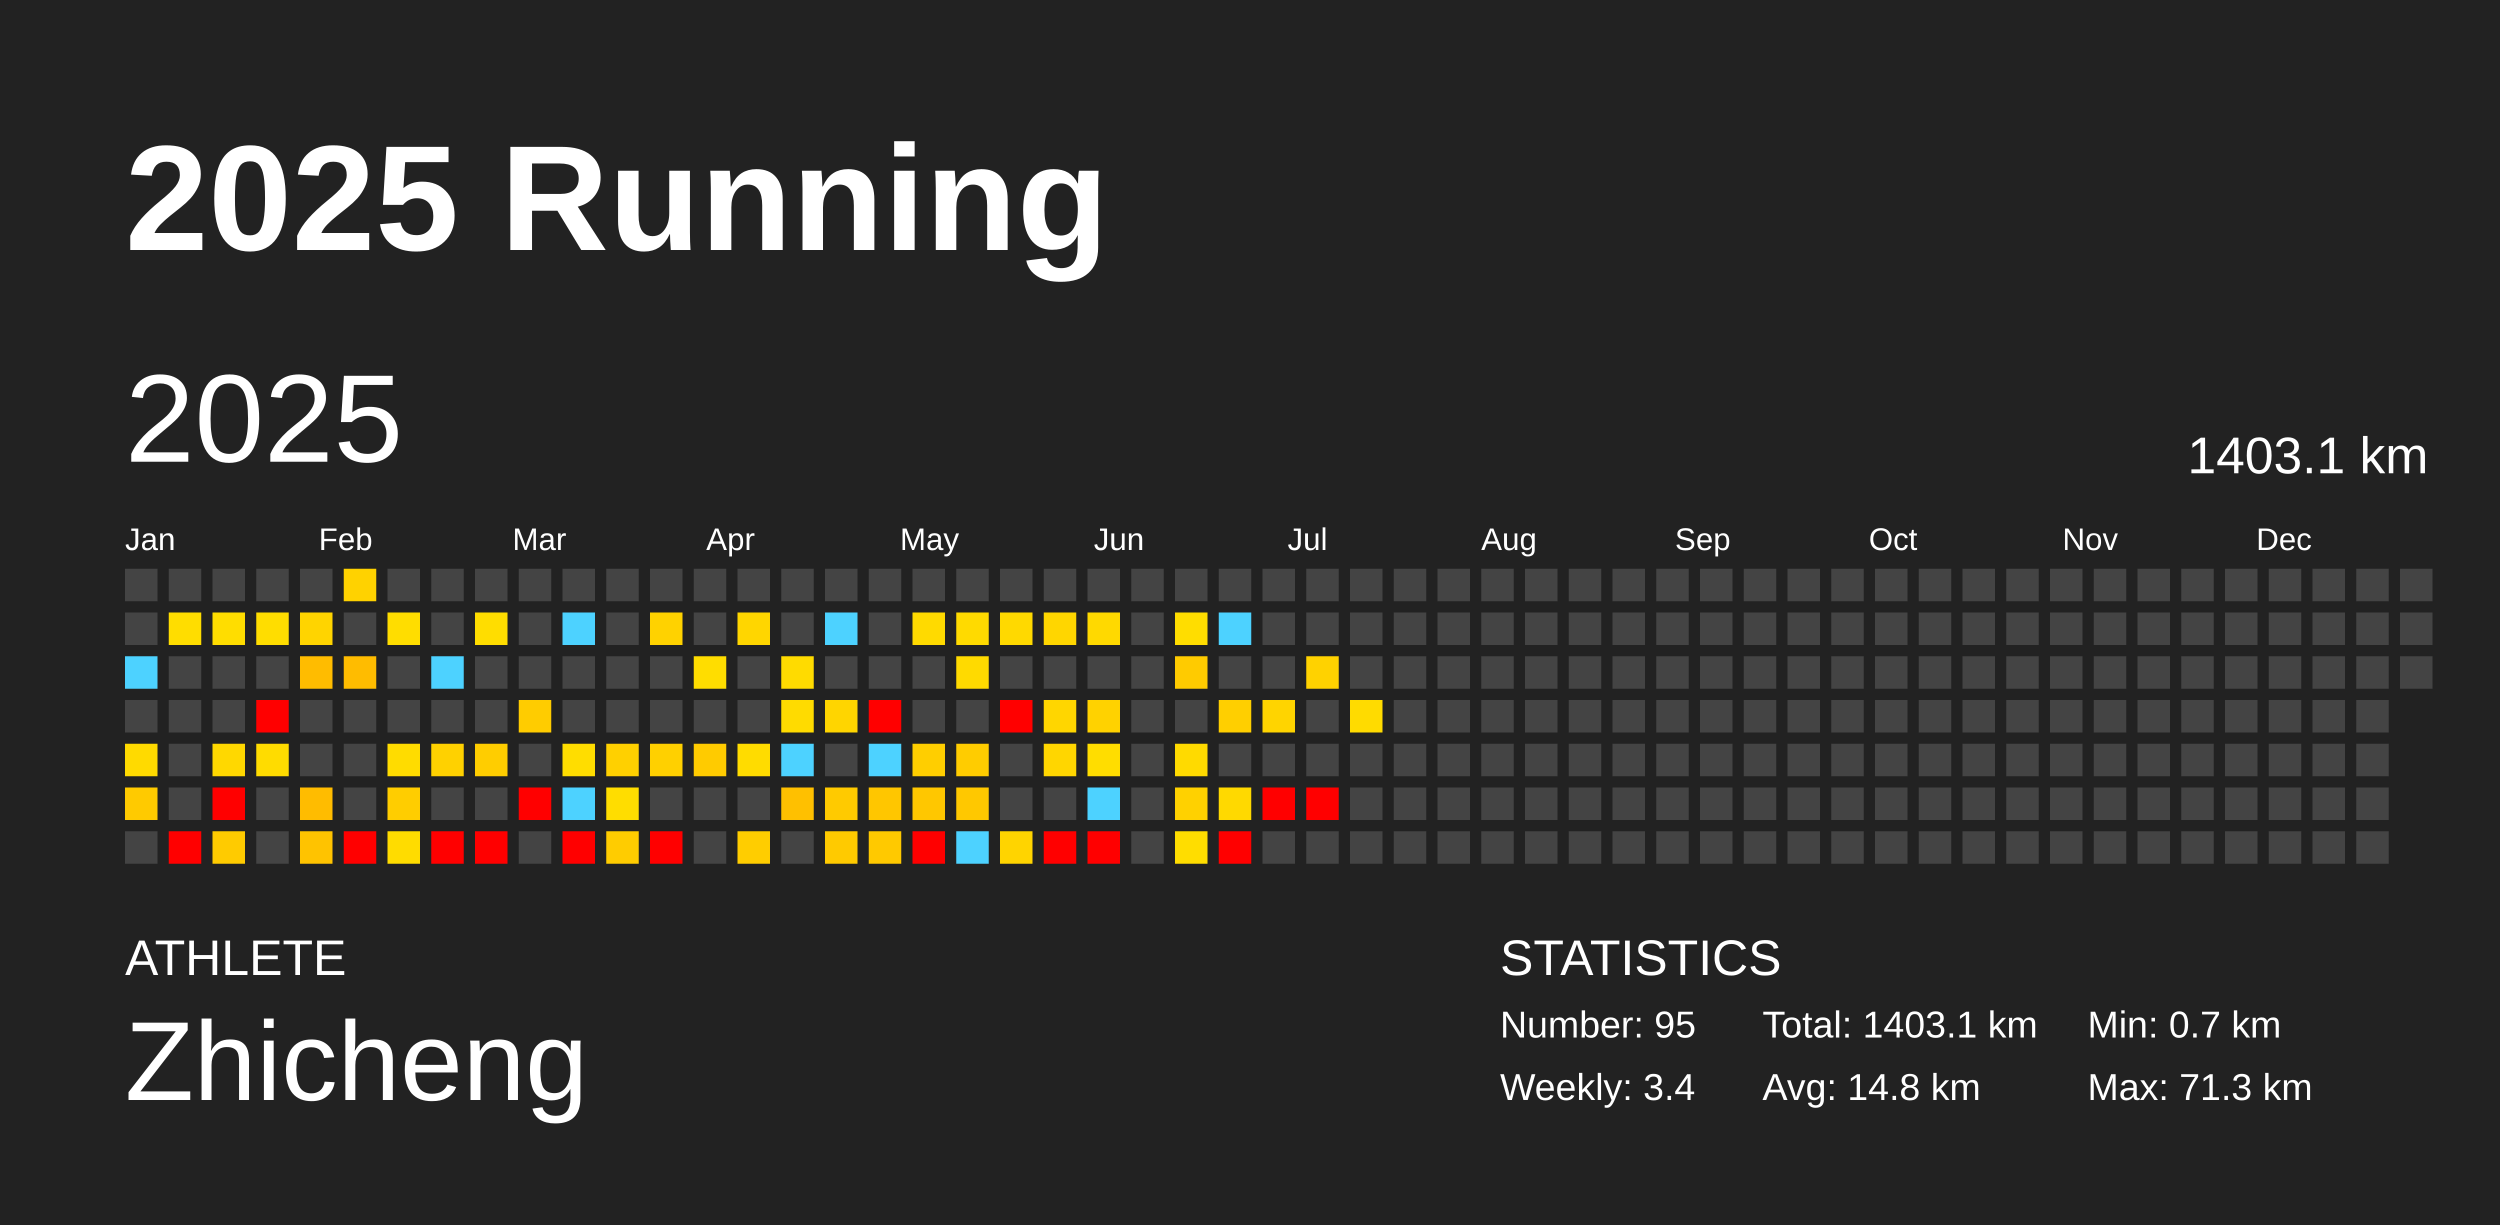
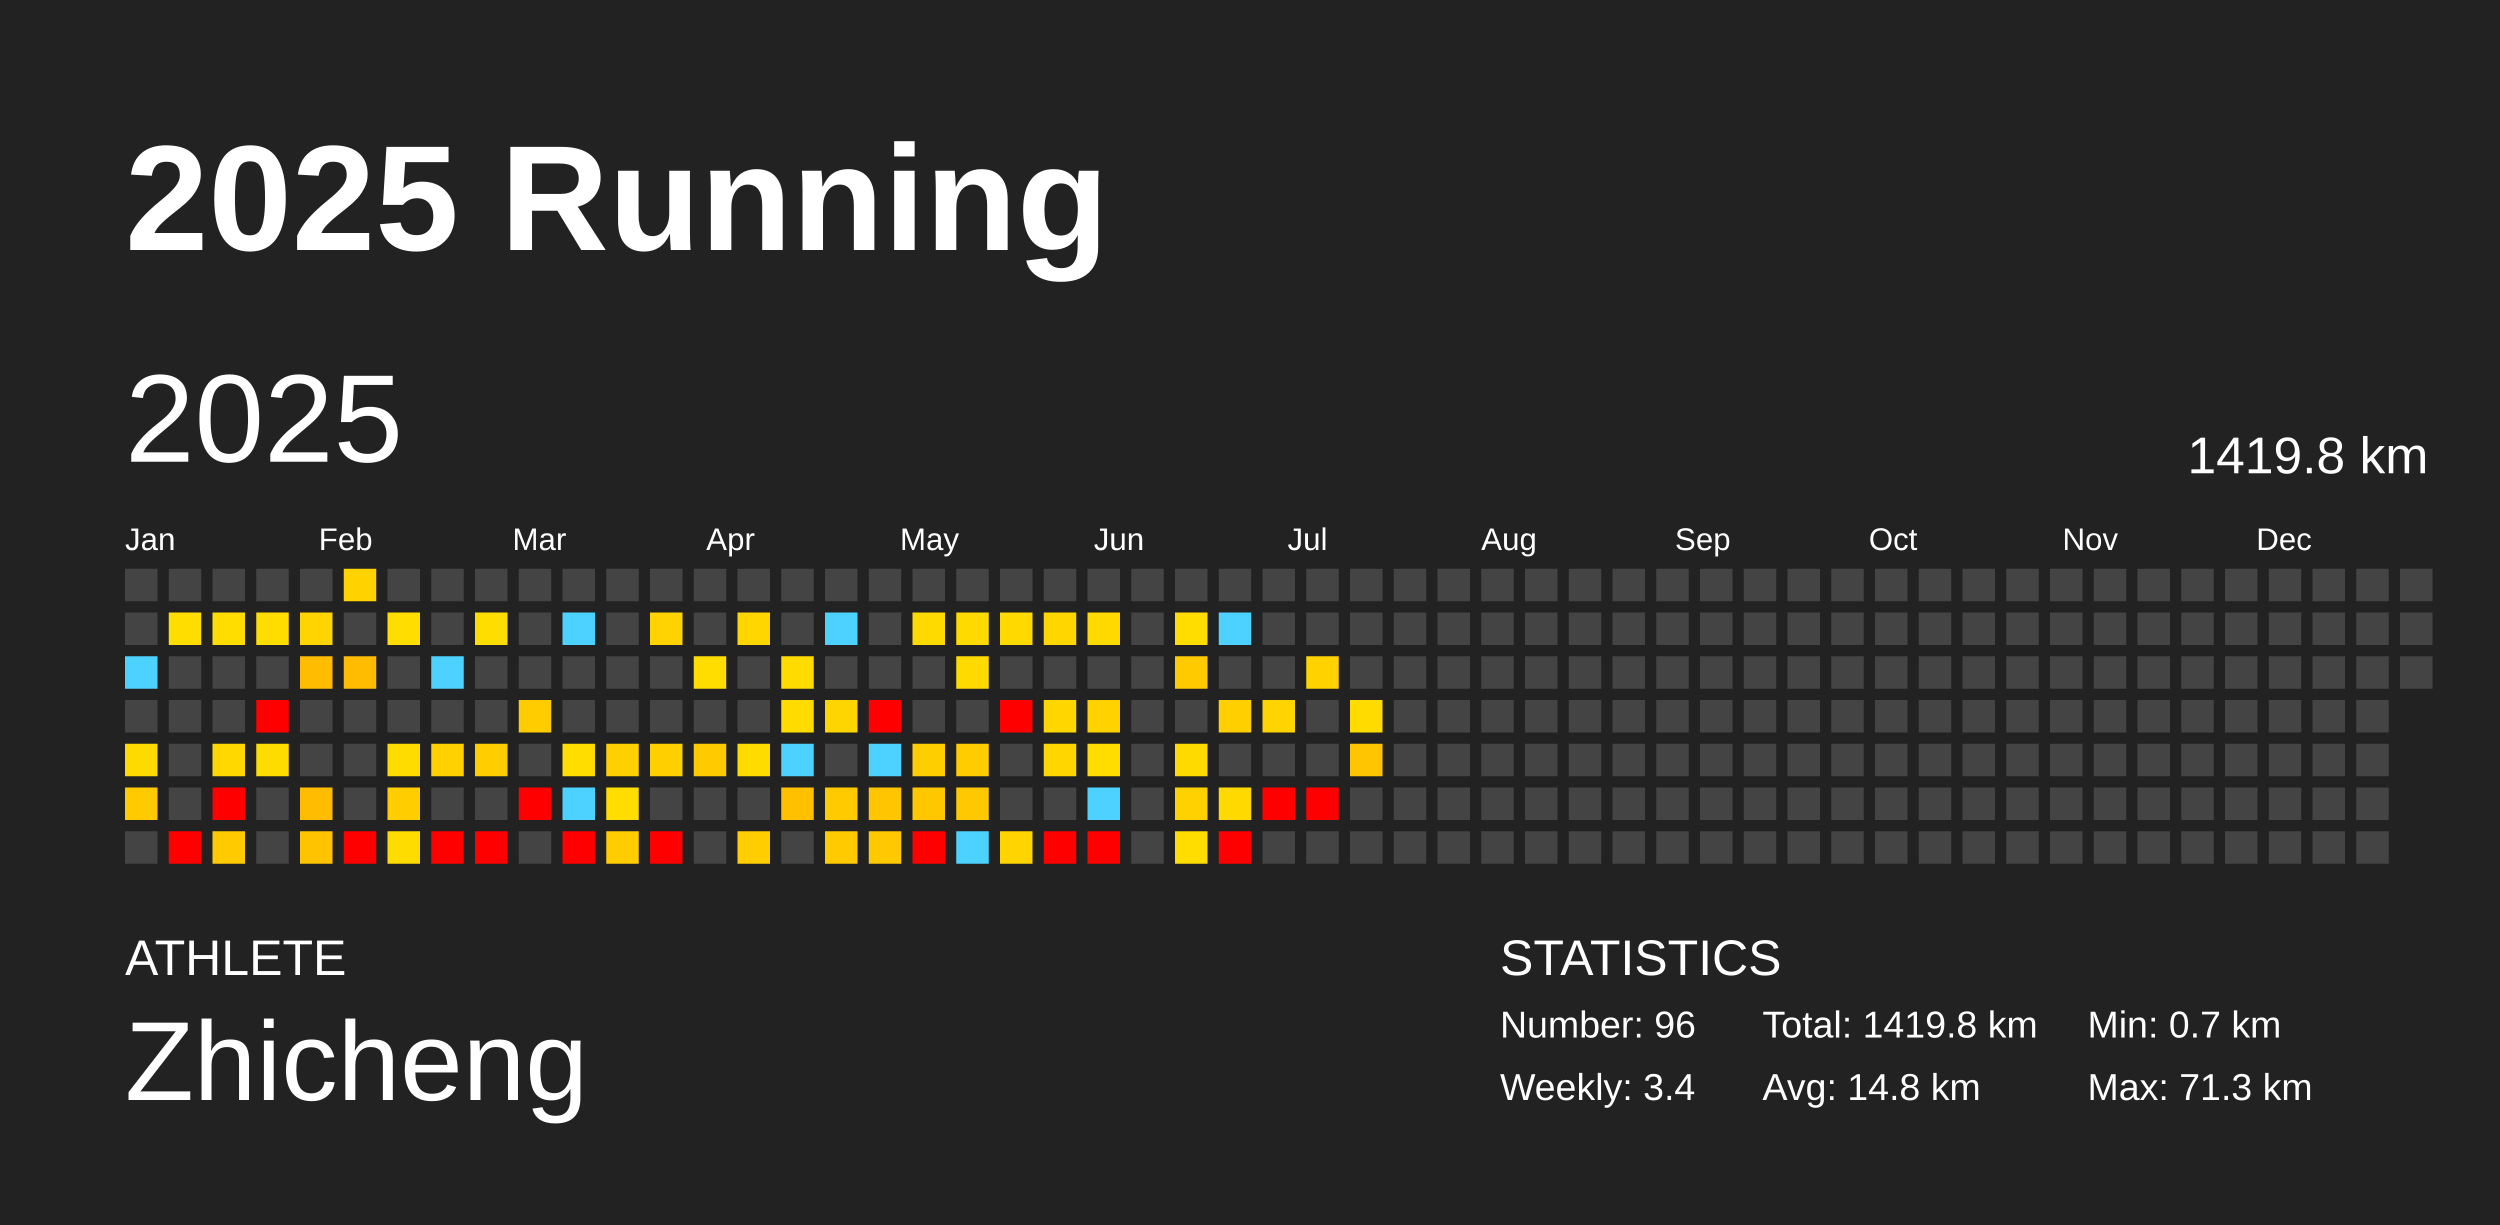
<svg xmlns="http://www.w3.org/2000/svg" baseProfile="full" height="98mm" version="1.1" viewBox="0,0,200,98" width="200mm">
  <defs />
  <rect fill="#222222" height="98" width="200" x="0" y="0" />
  <text fill="#FFFFFF" style="font-size:12px; font-family:Arial; font-weight:bold;" x="10" y="20">2025 Running</text>
  <text fill="#FFFFFF" style="font-size:4px; font-family:Arial" x="10" y="78">ATHLETE</text>
  <text fill="#FFFFFF" style="font-size:9px; font-family:Arial" x="10" y="88">Zhicheng</text>
  <text fill="#FFFFFF" style="font-size:4px; font-family:Arial" x="120" y="78">STATISTICS</text>
-   <text fill="#FFFFFF" style="font-size:3px; font-family:Arial" x="120" y="83">Number: 95</text>
+   <text fill="#FFFFFF" style="font-size:3px; font-family:Arial" x="120" y="83">Number: 96</text>
  <text fill="#FFFFFF" style="font-size:3px; font-family:Arial" x="120" y="88">Weekly: 3.4</text>
-   <text fill="#FFFFFF" style="font-size:3px; font-family:Arial" x="141" y="83">Total: 1403.1 km</text>
+   <text fill="#FFFFFF" style="font-size:3px; font-family:Arial" x="141" y="83">Total: 1419.8 km</text>
  <text fill="#FFFFFF" style="font-size:3px; font-family:Arial" x="141" y="88">Avg: 14.8 km</text>
  <text fill="#FFFFFF" style="font-size:3px; font-family:Arial" x="167" y="83">Min: 0.7 km</text>
  <text fill="#FFFFFF" style="font-size:3px; font-family:Arial" x="167" y="88">Max: 71.3 km</text>
  <text dominant-baseline="hanging" fill="#FFFFFF" style="font-size:10.0px; font-family:Arial;" x="10" y="30">2025</text>
-   <text dominant-baseline="hanging" fill="#FFFFFF" style="font-size:4.125px; font-family:Arial;" x="175" y="35">1403.1 km</text>
+   <text dominant-baseline="hanging" fill="#FFFFFF" style="font-size:4.125px; font-family:Arial;" x="175" y="35">1419.8 km</text>
  <text fill="#FFFFFF" style="font-size:2.5px; font-family:Arial" x="10.0" y="44">Jan</text>
  <text fill="#FFFFFF" style="font-size:2.5px; font-family:Arial" x="25.5" y="44">Feb</text>
  <text fill="#FFFFFF" style="font-size:2.5px; font-family:Arial" x="41.0" y="44">Mar</text>
  <text fill="#FFFFFF" style="font-size:2.5px; font-family:Arial" x="56.5" y="44">Apr</text>
  <text fill="#FFFFFF" style="font-size:2.5px; font-family:Arial" x="72.0" y="44">May</text>
  <text fill="#FFFFFF" style="font-size:2.5px; font-family:Arial" x="87.5" y="44">Jun</text>
  <text fill="#FFFFFF" style="font-size:2.5px; font-family:Arial" x="103.0" y="44">Jul</text>
  <text fill="#FFFFFF" style="font-size:2.5px; font-family:Arial" x="118.5" y="44">Aug</text>
  <text fill="#FFFFFF" style="font-size:2.5px; font-family:Arial" x="134.0" y="44">Sep</text>
  <text fill="#FFFFFF" style="font-size:2.5px; font-family:Arial" x="149.5" y="44">Oct</text>
  <text fill="#FFFFFF" style="font-size:2.5px; font-family:Arial" x="165.0" y="44">Nov</text>
  <text fill="#FFFFFF" style="font-size:2.5px; font-family:Arial" x="180.5" y="44">Dec</text>
  <rect fill="#444444" height="2.6" width="2.6" x="10.0" y="45.5" />
  <rect fill="#444444" height="2.6" width="2.6" x="10.0" y="49.0" />
  <rect fill="#4dd2ff" height="2.6" width="2.6" x="10.0" y="52.5" />
  <rect fill="#444444" height="2.6" width="2.6" x="10.0" y="56.0" />
  <rect fill="#ffda00" height="2.6" width="2.6" x="10.0" y="59.5" />
  <rect fill="#ffca00" height="2.6" width="2.6" x="10.0" y="63.0" />
  <rect fill="#444444" height="2.6" width="2.6" x="10.0" y="66.5" />
  <rect fill="#444444" height="2.6" width="2.6" x="13.5" y="45.5" />
  <rect fill="#ffdd00" height="2.6" width="2.6" x="13.5" y="49.0" />
  <rect fill="#444444" height="2.6" width="2.6" x="13.5" y="52.5" />
  <rect fill="#444444" height="2.6" width="2.6" x="13.5" y="56.0" />
  <rect fill="#444444" height="2.6" width="2.6" x="13.5" y="59.5" />
  <rect fill="#444444" height="2.6" width="2.6" x="13.5" y="63.0" />
  <rect fill="red" height="2.6" width="2.6" x="13.5" y="66.5" />
  <rect fill="#444444" height="2.6" width="2.6" x="17.0" y="45.5" />
  <rect fill="#ffdd00" height="2.6" width="2.6" x="17.0" y="49.0" />
  <rect fill="#444444" height="2.6" width="2.6" x="17.0" y="52.5" />
  <rect fill="#444444" height="2.6" width="2.6" x="17.0" y="56.0" />
  <rect fill="#ffd800" height="2.6" width="2.6" x="17.0" y="59.5" />
  <rect fill="red" height="2.6" width="2.6" x="17.0" y="63.0" />
  <rect fill="#ffcb00" height="2.6" width="2.6" x="17.0" y="66.5" />
  <rect fill="#444444" height="2.6" width="2.6" x="20.5" y="45.5" />
  <rect fill="#ffdd00" height="2.6" width="2.6" x="20.5" y="49.0" />
  <rect fill="#444444" height="2.6" width="2.6" x="20.5" y="52.5" />
  <rect fill="red" height="2.6" width="2.6" x="20.5" y="56.0" />
  <rect fill="#ffdc00" height="2.6" width="2.6" x="20.5" y="59.5" />
  <rect fill="#444444" height="2.6" width="2.6" x="20.5" y="63.0" />
  <rect fill="#444444" height="2.6" width="2.6" x="20.5" y="66.5" />
  <rect fill="#444444" height="2.6" width="2.6" x="24.0" y="45.5" />
  <rect fill="#ffd400" height="2.6" width="2.6" x="24.0" y="49.0" />
  <rect fill="#ffbc00" height="2.6" width="2.6" x="24.0" y="52.5" />
  <rect fill="#444444" height="2.6" width="2.6" x="24.0" y="56.0" />
  <rect fill="#444444" height="2.6" width="2.6" x="24.0" y="59.5" />
  <rect fill="#ffbc00" height="2.6" width="2.6" x="24.0" y="63.0" />
  <rect fill="#ffc300" height="2.6" width="2.6" x="24.0" y="66.5" />
  <rect fill="#ffd200" height="2.6" width="2.6" x="27.5" y="45.5" />
  <rect fill="#444444" height="2.6" width="2.6" x="27.5" y="49.0" />
  <rect fill="#ffbc00" height="2.6" width="2.6" x="27.5" y="52.5" />
  <rect fill="#444444" height="2.6" width="2.6" x="27.5" y="56.0" />
  <rect fill="#444444" height="2.6" width="2.6" x="27.5" y="59.5" />
  <rect fill="#444444" height="2.6" width="2.6" x="27.5" y="63.0" />
  <rect fill="red" height="2.6" width="2.6" x="27.5" y="66.5" />
  <rect fill="#444444" height="2.6" width="2.6" x="31.0" y="45.5" />
  <rect fill="#ffdd00" height="2.6" width="2.6" x="31.0" y="49.0" />
  <rect fill="#444444" height="2.6" width="2.6" x="31.0" y="52.5" />
  <rect fill="#444444" height="2.6" width="2.6" x="31.0" y="56.0" />
  <rect fill="#ffdc00" height="2.6" width="2.6" x="31.0" y="59.5" />
  <rect fill="#ffcd00" height="2.6" width="2.6" x="31.0" y="63.0" />
  <rect fill="#ffdc00" height="2.6" width="2.6" x="31.0" y="66.5" />
  <rect fill="#444444" height="2.6" width="2.6" x="34.5" y="45.5" />
  <rect fill="#444444" height="2.6" width="2.6" x="34.5" y="49.0" />
  <rect fill="#4dd2ff" height="2.6" width="2.6" x="34.5" y="52.5" />
  <rect fill="#444444" height="2.6" width="2.6" x="34.5" y="56.0" />
  <rect fill="#ffd100" height="2.6" width="2.6" x="34.5" y="59.5" />
  <rect fill="#444444" height="2.6" width="2.6" x="34.5" y="63.0" />
  <rect fill="red" height="2.6" width="2.6" x="34.5" y="66.5" />
  <rect fill="#444444" height="2.6" width="2.6" x="38.0" y="45.5" />
  <rect fill="#ffdd00" height="2.6" width="2.6" x="38.0" y="49.0" />
  <rect fill="#444444" height="2.6" width="2.6" x="38.0" y="52.5" />
  <rect fill="#444444" height="2.6" width="2.6" x="38.0" y="56.0" />
  <rect fill="#ffcd00" height="2.6" width="2.6" x="38.0" y="59.5" />
  <rect fill="#444444" height="2.6" width="2.6" x="38.0" y="63.0" />
  <rect fill="red" height="2.6" width="2.6" x="38.0" y="66.5" />
  <rect fill="#444444" height="2.6" width="2.6" x="41.5" y="45.5" />
  <rect fill="#444444" height="2.6" width="2.6" x="41.5" y="49.0" />
  <rect fill="#444444" height="2.6" width="2.6" x="41.5" y="52.5" />
  <rect fill="#ffcc00" height="2.6" width="2.6" x="41.5" y="56.0" />
  <rect fill="#444444" height="2.6" width="2.6" x="41.5" y="59.5" />
  <rect fill="red" height="2.6" width="2.6" x="41.5" y="63.0" />
  <rect fill="#444444" height="2.6" width="2.6" x="41.5" y="66.5" />
  <rect fill="#444444" height="2.6" width="2.6" x="45.0" y="45.5" />
  <rect fill="#4dd2ff" height="2.6" width="2.6" x="45.0" y="49.0" />
  <rect fill="#444444" height="2.6" width="2.6" x="45.0" y="52.5" />
  <rect fill="#444444" height="2.6" width="2.6" x="45.0" y="56.0" />
  <rect fill="#ffdd00" height="2.6" width="2.6" x="45.0" y="59.5" />
  <rect fill="#4dd2ff" height="2.6" width="2.6" x="45.0" y="63.0" />
  <rect fill="red" height="2.6" width="2.6" x="45.0" y="66.5" />
  <rect fill="#444444" height="2.6" width="2.6" x="48.5" y="45.5" />
  <rect fill="#444444" height="2.6" width="2.6" x="48.5" y="49.0" />
  <rect fill="#444444" height="2.6" width="2.6" x="48.5" y="52.5" />
  <rect fill="#444444" height="2.6" width="2.6" x="48.5" y="56.0" />
  <rect fill="#ffd000" height="2.6" width="2.6" x="48.5" y="59.5" />
  <rect fill="#ffdd00" height="2.6" width="2.6" x="48.5" y="63.0" />
  <rect fill="#ffcc00" height="2.6" width="2.6" x="48.5" y="66.5" />
  <rect fill="#444444" height="2.6" width="2.6" x="52.0" y="45.5" />
  <rect fill="#ffd200" height="2.6" width="2.6" x="52.0" y="49.0" />
  <rect fill="#444444" height="2.6" width="2.6" x="52.0" y="52.5" />
  <rect fill="#444444" height="2.6" width="2.6" x="52.0" y="56.0" />
  <rect fill="#ffd000" height="2.6" width="2.6" x="52.0" y="59.5" />
  <rect fill="#444444" height="2.6" width="2.6" x="52.0" y="63.0" />
  <rect fill="red" height="2.6" width="2.6" x="52.0" y="66.5" />
  <rect fill="#444444" height="2.6" width="2.6" x="55.5" y="45.5" />
  <rect fill="#444444" height="2.6" width="2.6" x="55.5" y="49.0" />
  <rect fill="#ffdd00" height="2.6" width="2.6" x="55.5" y="52.5" />
  <rect fill="#444444" height="2.6" width="2.6" x="55.5" y="56.0" />
  <rect fill="#ffcb00" height="2.6" width="2.6" x="55.5" y="59.5" />
  <rect fill="#444444" height="2.6" width="2.6" x="55.5" y="63.0" />
  <rect fill="#444444" height="2.6" width="2.6" x="55.5" y="66.5" />
  <rect fill="#444444" height="2.6" width="2.6" x="59.0" y="45.5" />
  <rect fill="#ffd600" height="2.6" width="2.6" x="59.0" y="49.0" />
  <rect fill="#444444" height="2.6" width="2.6" x="59.0" y="52.5" />
  <rect fill="#444444" height="2.6" width="2.6" x="59.0" y="56.0" />
  <rect fill="#ffdc00" height="2.6" width="2.6" x="59.0" y="59.5" />
  <rect fill="#444444" height="2.6" width="2.6" x="59.0" y="63.0" />
  <rect fill="#ffcd00" height="2.6" width="2.6" x="59.0" y="66.5" />
  <rect fill="#444444" height="2.6" width="2.6" x="62.5" y="45.5" />
  <rect fill="#444444" height="2.6" width="2.6" x="62.5" y="49.0" />
  <rect fill="#ffdb00" height="2.6" width="2.6" x="62.5" y="52.5" />
  <rect fill="#ffdb00" height="2.6" width="2.6" x="62.5" y="56.0" />
  <rect fill="#4dd2ff" height="2.6" width="2.6" x="62.5" y="59.5" />
  <rect fill="#ffc000" height="2.6" width="2.6" x="62.5" y="63.0" />
  <rect fill="#444444" height="2.6" width="2.6" x="62.5" y="66.5" />
  <rect fill="#444444" height="2.6" width="2.6" x="66.0" y="45.5" />
  <rect fill="#4dd2ff" height="2.6" width="2.6" x="66.0" y="49.0" />
  <rect fill="#444444" height="2.6" width="2.6" x="66.0" y="52.5" />
  <rect fill="#ffd500" height="2.6" width="2.6" x="66.0" y="56.0" />
  <rect fill="#444444" height="2.6" width="2.6" x="66.0" y="59.5" />
  <rect fill="#ffca00" height="2.6" width="2.6" x="66.0" y="63.0" />
  <rect fill="#ffca00" height="2.6" width="2.6" x="66.0" y="66.5" />
  <rect fill="#444444" height="2.6" width="2.6" x="69.5" y="45.5" />
  <rect fill="#444444" height="2.6" width="2.6" x="69.5" y="49.0" />
  <rect fill="#444444" height="2.6" width="2.6" x="69.5" y="52.5" />
  <rect fill="red" height="2.6" width="2.6" x="69.5" y="56.0" />
  <rect fill="#4dd2ff" height="2.6" width="2.6" x="69.5" y="59.5" />
  <rect fill="#ffc600" height="2.6" width="2.6" x="69.5" y="63.0" />
  <rect fill="#ffc900" height="2.6" width="2.6" x="69.5" y="66.5" />
  <rect fill="#444444" height="2.6" width="2.6" x="73.0" y="45.5" />
  <rect fill="#ffda00" height="2.6" width="2.6" x="73.0" y="49.0" />
  <rect fill="#444444" height="2.6" width="2.6" x="73.0" y="52.5" />
  <rect fill="#444444" height="2.6" width="2.6" x="73.0" y="56.0" />
  <rect fill="#ffce00" height="2.6" width="2.6" x="73.0" y="59.5" />
  <rect fill="#ffc700" height="2.6" width="2.6" x="73.0" y="63.0" />
  <rect fill="red" height="2.6" width="2.6" x="73.0" y="66.5" />
  <rect fill="#444444" height="2.6" width="2.6" x="76.5" y="45.5" />
  <rect fill="#ffda00" height="2.6" width="2.6" x="76.5" y="49.0" />
  <rect fill="#ffda00" height="2.6" width="2.6" x="76.5" y="52.5" />
  <rect fill="#444444" height="2.6" width="2.6" x="76.5" y="56.0" />
  <rect fill="#ffcc00" height="2.6" width="2.6" x="76.5" y="59.5" />
  <rect fill="#ffc800" height="2.6" width="2.6" x="76.5" y="63.0" />
  <rect fill="#4dd2ff" height="2.6" width="2.6" x="76.5" y="66.5" />
  <rect fill="#444444" height="2.6" width="2.6" x="80.0" y="45.5" />
  <rect fill="#ffd900" height="2.6" width="2.6" x="80.0" y="49.0" />
  <rect fill="#444444" height="2.6" width="2.6" x="80.0" y="52.5" />
  <rect fill="red" height="2.6" width="2.6" x="80.0" y="56.0" />
  <rect fill="#444444" height="2.6" width="2.6" x="80.0" y="59.5" />
  <rect fill="#444444" height="2.6" width="2.6" x="80.0" y="63.0" />
  <rect fill="#ffd400" height="2.6" width="2.6" x="80.0" y="66.5" />
  <rect fill="#444444" height="2.6" width="2.6" x="83.5" y="45.5" />
  <rect fill="#ffd600" height="2.6" width="2.6" x="83.5" y="49.0" />
  <rect fill="#444444" height="2.6" width="2.6" x="83.5" y="52.5" />
  <rect fill="#ffd600" height="2.6" width="2.6" x="83.5" y="56.0" />
  <rect fill="#ffd600" height="2.6" width="2.6" x="83.5" y="59.5" />
  <rect fill="#444444" height="2.6" width="2.6" x="83.5" y="63.0" />
  <rect fill="red" height="2.6" width="2.6" x="83.5" y="66.5" />
  <rect fill="#444444" height="2.6" width="2.6" x="87.0" y="45.5" />
  <rect fill="#ffd900" height="2.6" width="2.6" x="87.0" y="49.0" />
  <rect fill="#444444" height="2.6" width="2.6" x="87.0" y="52.5" />
  <rect fill="#ffd200" height="2.6" width="2.6" x="87.0" y="56.0" />
  <rect fill="#ffdd00" height="2.6" width="2.6" x="87.0" y="59.5" />
  <rect fill="#4dd2ff" height="2.6" width="2.6" x="87.0" y="63.0" />
  <rect fill="red" height="2.6" width="2.6" x="87.0" y="66.5" />
  <rect fill="#444444" height="2.6" width="2.6" x="90.5" y="45.5" />
  <rect fill="#444444" height="2.6" width="2.6" x="90.5" y="49.0" />
  <rect fill="#444444" height="2.6" width="2.6" x="90.5" y="52.5" />
  <rect fill="#444444" height="2.6" width="2.6" x="90.5" y="56.0" />
  <rect fill="#444444" height="2.6" width="2.6" x="90.5" y="59.5" />
  <rect fill="#444444" height="2.6" width="2.6" x="90.5" y="63.0" />
  <rect fill="#444444" height="2.6" width="2.6" x="90.5" y="66.5" />
  <rect fill="#444444" height="2.6" width="2.6" x="94.0" y="45.5" />
  <rect fill="#ffdd00" height="2.6" width="2.6" x="94.0" y="49.0" />
  <rect fill="#ffcb00" height="2.6" width="2.6" x="94.0" y="52.5" />
  <rect fill="#444444" height="2.6" width="2.6" x="94.0" y="56.0" />
  <rect fill="#ffda00" height="2.6" width="2.6" x="94.0" y="59.5" />
  <rect fill="#ffd100" height="2.6" width="2.6" x="94.0" y="63.0" />
  <rect fill="#ffdd00" height="2.6" width="2.6" x="94.0" y="66.5" />
  <rect fill="#444444" height="2.6" width="2.6" x="97.5" y="45.5" />
  <rect fill="#4dd2ff" height="2.6" width="2.6" x="97.5" y="49.0" />
  <rect fill="#444444" height="2.6" width="2.6" x="97.5" y="52.5" />
  <rect fill="#ffcf00" height="2.6" width="2.6" x="97.5" y="56.0" />
  <rect fill="#444444" height="2.6" width="2.6" x="97.5" y="59.5" />
  <rect fill="#ffd900" height="2.6" width="2.6" x="97.5" y="63.0" />
  <rect fill="red" height="2.6" width="2.6" x="97.5" y="66.5" />
  <rect fill="#444444" height="2.6" width="2.6" x="101.0" y="45.5" />
  <rect fill="#444444" height="2.6" width="2.6" x="101.0" y="49.0" />
  <rect fill="#444444" height="2.6" width="2.6" x="101.0" y="52.5" />
  <rect fill="#ffd400" height="2.6" width="2.6" x="101.0" y="56.0" />
  <rect fill="#444444" height="2.6" width="2.6" x="101.0" y="59.5" />
  <rect fill="red" height="2.6" width="2.6" x="101.0" y="63.0" />
  <rect fill="#444444" height="2.6" width="2.6" x="101.0" y="66.5" />
  <rect fill="#444444" height="2.6" width="2.6" x="104.5" y="45.5" />
  <rect fill="#444444" height="2.6" width="2.6" x="104.5" y="49.0" />
  <rect fill="#ffd200" height="2.6" width="2.6" x="104.5" y="52.5" />
  <rect fill="#444444" height="2.6" width="2.6" x="104.5" y="56.0" />
  <rect fill="#444444" height="2.6" width="2.6" x="104.5" y="59.5" />
  <rect fill="red" height="2.6" width="2.6" x="104.5" y="63.0" />
  <rect fill="#444444" height="2.6" width="2.6" x="104.5" y="66.5" />
  <rect fill="#444444" height="2.6" width="2.6" x="108.0" y="45.5" />
  <rect fill="#444444" height="2.6" width="2.6" x="108.0" y="49.0" />
  <rect fill="#444444" height="2.6" width="2.6" x="108.0" y="52.5" />
  <rect fill="#ffdb00" height="2.6" width="2.6" x="108.0" y="56.0" />
-   <rect fill="#444444" height="2.6" width="2.6" x="108.0" y="59.5" />
+   <rect fill="#ffc500" height="2.6" width="2.6" x="108.0" y="59.5" />
  <rect fill="#444444" height="2.6" width="2.6" x="108.0" y="63.0" />
  <rect fill="#444444" height="2.6" width="2.6" x="108.0" y="66.5" />
  <rect fill="#444444" height="2.6" width="2.6" x="111.5" y="45.5" />
  <rect fill="#444444" height="2.6" width="2.6" x="111.5" y="49.0" />
  <rect fill="#444444" height="2.6" width="2.6" x="111.5" y="52.5" />
  <rect fill="#444444" height="2.6" width="2.6" x="111.5" y="56.0" />
  <rect fill="#444444" height="2.6" width="2.6" x="111.5" y="59.5" />
  <rect fill="#444444" height="2.6" width="2.6" x="111.5" y="63.0" />
  <rect fill="#444444" height="2.6" width="2.6" x="111.5" y="66.5" />
  <rect fill="#444444" height="2.6" width="2.6" x="115.0" y="45.5" />
  <rect fill="#444444" height="2.6" width="2.6" x="115.0" y="49.0" />
  <rect fill="#444444" height="2.6" width="2.6" x="115.0" y="52.5" />
  <rect fill="#444444" height="2.6" width="2.6" x="115.0" y="56.0" />
  <rect fill="#444444" height="2.6" width="2.6" x="115.0" y="59.5" />
  <rect fill="#444444" height="2.6" width="2.6" x="115.0" y="63.0" />
  <rect fill="#444444" height="2.6" width="2.6" x="115.0" y="66.5" />
  <rect fill="#444444" height="2.6" width="2.6" x="118.5" y="45.5" />
  <rect fill="#444444" height="2.6" width="2.6" x="118.5" y="49.0" />
  <rect fill="#444444" height="2.6" width="2.6" x="118.5" y="52.5" />
  <rect fill="#444444" height="2.6" width="2.6" x="118.5" y="56.0" />
  <rect fill="#444444" height="2.6" width="2.6" x="118.5" y="59.5" />
  <rect fill="#444444" height="2.6" width="2.6" x="118.5" y="63.0" />
  <rect fill="#444444" height="2.6" width="2.6" x="118.5" y="66.5" />
  <rect fill="#444444" height="2.6" width="2.6" x="122.0" y="45.5" />
  <rect fill="#444444" height="2.6" width="2.6" x="122.0" y="49.0" />
  <rect fill="#444444" height="2.6" width="2.6" x="122.0" y="52.5" />
  <rect fill="#444444" height="2.6" width="2.6" x="122.0" y="56.0" />
  <rect fill="#444444" height="2.6" width="2.6" x="122.0" y="59.5" />
  <rect fill="#444444" height="2.6" width="2.6" x="122.0" y="63.0" />
  <rect fill="#444444" height="2.6" width="2.6" x="122.0" y="66.5" />
  <rect fill="#444444" height="2.6" width="2.6" x="125.5" y="45.5" />
  <rect fill="#444444" height="2.6" width="2.6" x="125.5" y="49.0" />
  <rect fill="#444444" height="2.6" width="2.6" x="125.5" y="52.5" />
  <rect fill="#444444" height="2.6" width="2.6" x="125.5" y="56.0" />
  <rect fill="#444444" height="2.6" width="2.6" x="125.5" y="59.5" />
  <rect fill="#444444" height="2.6" width="2.6" x="125.5" y="63.0" />
  <rect fill="#444444" height="2.6" width="2.6" x="125.5" y="66.5" />
  <rect fill="#444444" height="2.6" width="2.6" x="129.0" y="45.5" />
  <rect fill="#444444" height="2.6" width="2.6" x="129.0" y="49.0" />
  <rect fill="#444444" height="2.6" width="2.6" x="129.0" y="52.5" />
  <rect fill="#444444" height="2.6" width="2.6" x="129.0" y="56.0" />
  <rect fill="#444444" height="2.6" width="2.6" x="129.0" y="59.5" />
  <rect fill="#444444" height="2.6" width="2.6" x="129.0" y="63.0" />
  <rect fill="#444444" height="2.6" width="2.6" x="129.0" y="66.5" />
  <rect fill="#444444" height="2.6" width="2.6" x="132.5" y="45.5" />
  <rect fill="#444444" height="2.6" width="2.6" x="132.5" y="49.0" />
  <rect fill="#444444" height="2.6" width="2.6" x="132.5" y="52.5" />
  <rect fill="#444444" height="2.6" width="2.6" x="132.5" y="56.0" />
  <rect fill="#444444" height="2.6" width="2.6" x="132.5" y="59.5" />
  <rect fill="#444444" height="2.6" width="2.6" x="132.5" y="63.0" />
  <rect fill="#444444" height="2.6" width="2.6" x="132.5" y="66.5" />
  <rect fill="#444444" height="2.6" width="2.6" x="136.0" y="45.5" />
  <rect fill="#444444" height="2.6" width="2.6" x="136.0" y="49.0" />
  <rect fill="#444444" height="2.6" width="2.6" x="136.0" y="52.5" />
  <rect fill="#444444" height="2.6" width="2.6" x="136.0" y="56.0" />
  <rect fill="#444444" height="2.6" width="2.6" x="136.0" y="59.5" />
  <rect fill="#444444" height="2.6" width="2.6" x="136.0" y="63.0" />
  <rect fill="#444444" height="2.6" width="2.6" x="136.0" y="66.5" />
  <rect fill="#444444" height="2.6" width="2.6" x="139.5" y="45.5" />
  <rect fill="#444444" height="2.6" width="2.6" x="139.5" y="49.0" />
  <rect fill="#444444" height="2.6" width="2.6" x="139.5" y="52.5" />
  <rect fill="#444444" height="2.6" width="2.6" x="139.5" y="56.0" />
  <rect fill="#444444" height="2.6" width="2.6" x="139.5" y="59.5" />
  <rect fill="#444444" height="2.6" width="2.6" x="139.5" y="63.0" />
  <rect fill="#444444" height="2.6" width="2.6" x="139.5" y="66.5" />
  <rect fill="#444444" height="2.6" width="2.6" x="143.0" y="45.5" />
  <rect fill="#444444" height="2.6" width="2.6" x="143.0" y="49.0" />
  <rect fill="#444444" height="2.6" width="2.6" x="143.0" y="52.5" />
  <rect fill="#444444" height="2.6" width="2.6" x="143.0" y="56.0" />
  <rect fill="#444444" height="2.6" width="2.6" x="143.0" y="59.5" />
  <rect fill="#444444" height="2.6" width="2.6" x="143.0" y="63.0" />
  <rect fill="#444444" height="2.6" width="2.6" x="143.0" y="66.5" />
  <rect fill="#444444" height="2.6" width="2.6" x="146.5" y="45.5" />
  <rect fill="#444444" height="2.6" width="2.6" x="146.5" y="49.0" />
  <rect fill="#444444" height="2.6" width="2.6" x="146.5" y="52.5" />
  <rect fill="#444444" height="2.6" width="2.6" x="146.5" y="56.0" />
  <rect fill="#444444" height="2.6" width="2.6" x="146.5" y="59.5" />
  <rect fill="#444444" height="2.6" width="2.6" x="146.5" y="63.0" />
  <rect fill="#444444" height="2.6" width="2.6" x="146.5" y="66.5" />
  <rect fill="#444444" height="2.6" width="2.6" x="150.0" y="45.5" />
  <rect fill="#444444" height="2.6" width="2.6" x="150.0" y="49.0" />
  <rect fill="#444444" height="2.6" width="2.6" x="150.0" y="52.5" />
  <rect fill="#444444" height="2.6" width="2.6" x="150.0" y="56.0" />
  <rect fill="#444444" height="2.6" width="2.6" x="150.0" y="59.5" />
  <rect fill="#444444" height="2.6" width="2.6" x="150.0" y="63.0" />
  <rect fill="#444444" height="2.6" width="2.6" x="150.0" y="66.5" />
  <rect fill="#444444" height="2.6" width="2.6" x="153.5" y="45.5" />
  <rect fill="#444444" height="2.6" width="2.6" x="153.5" y="49.0" />
  <rect fill="#444444" height="2.6" width="2.6" x="153.5" y="52.5" />
  <rect fill="#444444" height="2.6" width="2.6" x="153.5" y="56.0" />
  <rect fill="#444444" height="2.6" width="2.6" x="153.5" y="59.5" />
  <rect fill="#444444" height="2.6" width="2.6" x="153.5" y="63.0" />
  <rect fill="#444444" height="2.6" width="2.6" x="153.5" y="66.5" />
  <rect fill="#444444" height="2.6" width="2.6" x="157.0" y="45.5" />
  <rect fill="#444444" height="2.6" width="2.6" x="157.0" y="49.0" />
  <rect fill="#444444" height="2.6" width="2.6" x="157.0" y="52.5" />
  <rect fill="#444444" height="2.6" width="2.6" x="157.0" y="56.0" />
  <rect fill="#444444" height="2.6" width="2.6" x="157.0" y="59.5" />
  <rect fill="#444444" height="2.6" width="2.6" x="157.0" y="63.0" />
  <rect fill="#444444" height="2.6" width="2.6" x="157.0" y="66.5" />
  <rect fill="#444444" height="2.6" width="2.6" x="160.5" y="45.5" />
  <rect fill="#444444" height="2.6" width="2.6" x="160.5" y="49.0" />
  <rect fill="#444444" height="2.6" width="2.6" x="160.5" y="52.5" />
  <rect fill="#444444" height="2.6" width="2.6" x="160.5" y="56.0" />
  <rect fill="#444444" height="2.6" width="2.6" x="160.5" y="59.5" />
  <rect fill="#444444" height="2.6" width="2.6" x="160.5" y="63.0" />
  <rect fill="#444444" height="2.6" width="2.6" x="160.5" y="66.5" />
  <rect fill="#444444" height="2.6" width="2.6" x="164.0" y="45.5" />
  <rect fill="#444444" height="2.6" width="2.6" x="164.0" y="49.0" />
  <rect fill="#444444" height="2.6" width="2.6" x="164.0" y="52.5" />
  <rect fill="#444444" height="2.6" width="2.6" x="164.0" y="56.0" />
  <rect fill="#444444" height="2.6" width="2.6" x="164.0" y="59.5" />
  <rect fill="#444444" height="2.6" width="2.6" x="164.0" y="63.0" />
  <rect fill="#444444" height="2.6" width="2.6" x="164.0" y="66.5" />
  <rect fill="#444444" height="2.6" width="2.6" x="167.5" y="45.5" />
  <rect fill="#444444" height="2.6" width="2.6" x="167.5" y="49.0" />
  <rect fill="#444444" height="2.6" width="2.6" x="167.5" y="52.5" />
  <rect fill="#444444" height="2.6" width="2.6" x="167.5" y="56.0" />
  <rect fill="#444444" height="2.6" width="2.6" x="167.5" y="59.5" />
  <rect fill="#444444" height="2.6" width="2.6" x="167.5" y="63.0" />
  <rect fill="#444444" height="2.6" width="2.6" x="167.5" y="66.5" />
  <rect fill="#444444" height="2.6" width="2.6" x="171.0" y="45.5" />
  <rect fill="#444444" height="2.6" width="2.6" x="171.0" y="49.0" />
  <rect fill="#444444" height="2.6" width="2.6" x="171.0" y="52.5" />
  <rect fill="#444444" height="2.6" width="2.6" x="171.0" y="56.0" />
  <rect fill="#444444" height="2.6" width="2.6" x="171.0" y="59.5" />
  <rect fill="#444444" height="2.6" width="2.6" x="171.0" y="63.0" />
  <rect fill="#444444" height="2.6" width="2.6" x="171.0" y="66.5" />
  <rect fill="#444444" height="2.6" width="2.6" x="174.5" y="45.5" />
  <rect fill="#444444" height="2.6" width="2.6" x="174.5" y="49.0" />
  <rect fill="#444444" height="2.6" width="2.6" x="174.5" y="52.5" />
  <rect fill="#444444" height="2.6" width="2.6" x="174.5" y="56.0" />
  <rect fill="#444444" height="2.6" width="2.6" x="174.5" y="59.5" />
  <rect fill="#444444" height="2.6" width="2.6" x="174.5" y="63.0" />
  <rect fill="#444444" height="2.6" width="2.6" x="174.5" y="66.5" />
  <rect fill="#444444" height="2.6" width="2.6" x="178.0" y="45.5" />
  <rect fill="#444444" height="2.6" width="2.6" x="178.0" y="49.0" />
  <rect fill="#444444" height="2.6" width="2.6" x="178.0" y="52.5" />
  <rect fill="#444444" height="2.6" width="2.6" x="178.0" y="56.0" />
  <rect fill="#444444" height="2.6" width="2.6" x="178.0" y="59.5" />
  <rect fill="#444444" height="2.6" width="2.6" x="178.0" y="63.0" />
  <rect fill="#444444" height="2.6" width="2.6" x="178.0" y="66.5" />
  <rect fill="#444444" height="2.6" width="2.6" x="181.5" y="45.5" />
  <rect fill="#444444" height="2.6" width="2.6" x="181.5" y="49.0" />
  <rect fill="#444444" height="2.6" width="2.6" x="181.5" y="52.5" />
  <rect fill="#444444" height="2.6" width="2.6" x="181.5" y="56.0" />
  <rect fill="#444444" height="2.6" width="2.6" x="181.5" y="59.5" />
  <rect fill="#444444" height="2.6" width="2.6" x="181.5" y="63.0" />
  <rect fill="#444444" height="2.6" width="2.6" x="181.5" y="66.5" />
  <rect fill="#444444" height="2.6" width="2.6" x="185.0" y="45.5" />
  <rect fill="#444444" height="2.6" width="2.6" x="185.0" y="49.0" />
  <rect fill="#444444" height="2.6" width="2.6" x="185.0" y="52.5" />
  <rect fill="#444444" height="2.6" width="2.6" x="185.0" y="56.0" />
  <rect fill="#444444" height="2.6" width="2.6" x="185.0" y="59.5" />
  <rect fill="#444444" height="2.6" width="2.6" x="185.0" y="63.0" />
  <rect fill="#444444" height="2.6" width="2.6" x="185.0" y="66.5" />
  <rect fill="#444444" height="2.6" width="2.6" x="188.5" y="45.5" />
  <rect fill="#444444" height="2.6" width="2.6" x="188.5" y="49.0" />
  <rect fill="#444444" height="2.6" width="2.6" x="188.5" y="52.5" />
  <rect fill="#444444" height="2.6" width="2.6" x="188.5" y="56.0" />
  <rect fill="#444444" height="2.6" width="2.6" x="188.5" y="59.5" />
  <rect fill="#444444" height="2.6" width="2.6" x="188.5" y="63.0" />
  <rect fill="#444444" height="2.6" width="2.6" x="188.5" y="66.5" />
  <rect fill="#444444" height="2.6" width="2.6" x="192.0" y="45.5" />
  <rect fill="#444444" height="2.6" width="2.6" x="192.0" y="49.0" />
  <rect fill="#444444" height="2.6" width="2.6" x="192.0" y="52.5" />
</svg>
